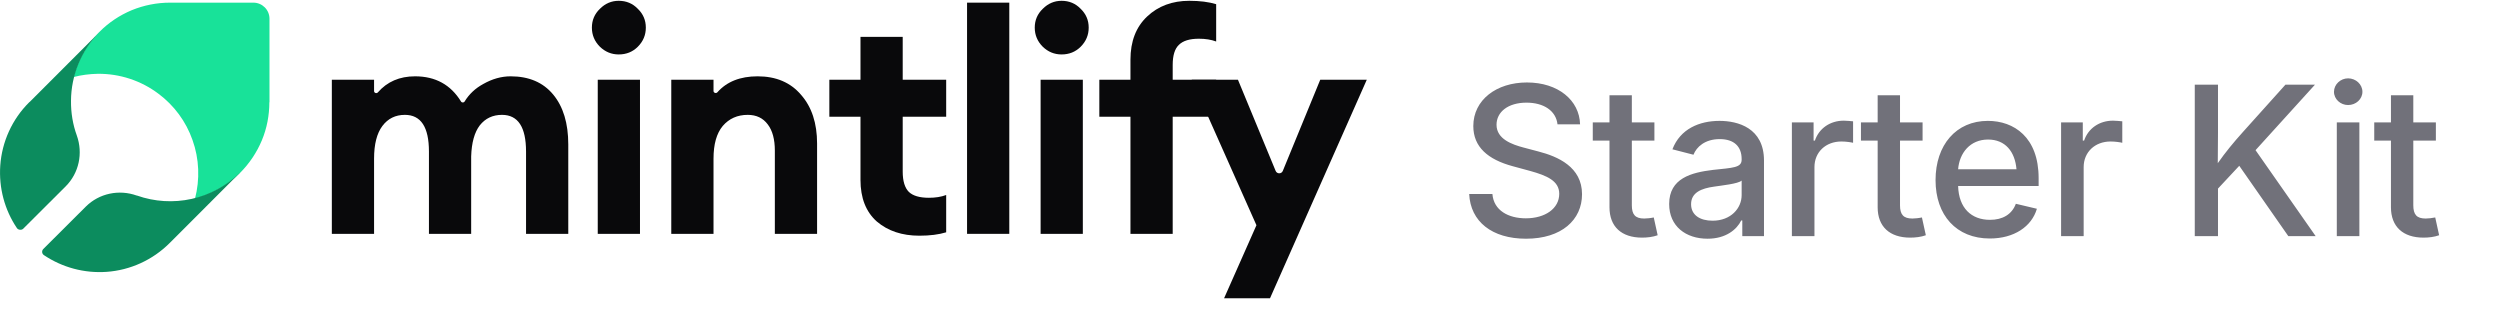
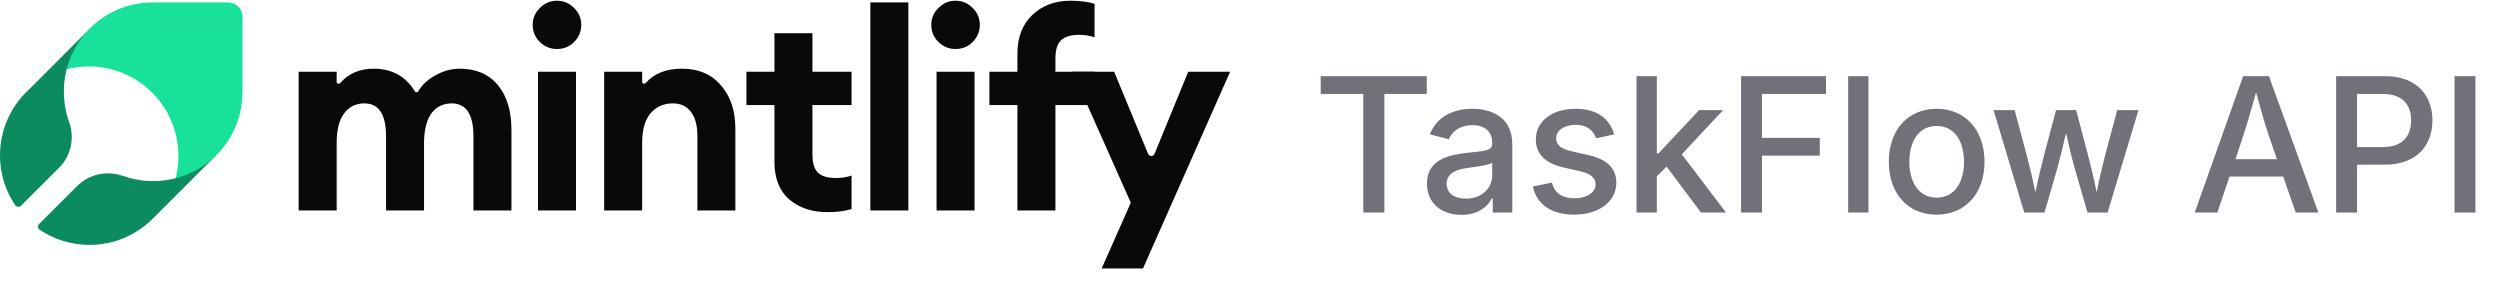
- <svg xmlns="http://www.w3.org/2000/svg" width="180" height="23" viewBox="0 0 180 23" fill="none">
+ <svg xmlns="http://www.w3.org/2000/svg" width="200" height="23" viewBox="0 0 200 23" fill="none">
  <path d="M91.44 21.476H88.133L90.464 16.216L85.802 5.74H89.132L91.847 12.307C91.943 12.536 92.268 12.536 92.362 12.306L95.058 5.74H98.409L91.44 21.476Z" fill="#09090B" />
  <path d="M81.393 16.837V8.403H79.152V5.74H81.393V4.297C81.393 2.98 81.792 1.944 82.592 1.19C83.391 0.435 84.404 0.058 85.633 0.058C86.387 0.058 87.031 0.139 87.564 0.302V2.988C87.208 2.854 86.794 2.788 86.32 2.788C85.655 2.788 85.174 2.936 84.878 3.232C84.582 3.513 84.434 3.994 84.434 4.674V5.74H87.564V8.403H84.434V16.837H81.393Z" fill="#09090B" />
  <path d="M76.433 3.92C75.915 3.92 75.463 3.735 75.079 3.365C74.694 2.98 74.502 2.521 74.502 1.989C74.502 1.456 74.694 1.005 75.079 0.635C75.463 0.25 75.915 0.058 76.433 0.058C76.98 0.058 77.438 0.25 77.809 0.635C78.193 1.005 78.386 1.456 78.386 1.989C78.386 2.521 78.193 2.98 77.809 3.365C77.438 3.735 76.98 3.92 76.433 3.92ZM74.924 16.837V5.74H77.964V16.837H74.924Z" fill="#09090B" />
  <path d="M69.628 16.837V0.191H72.669V16.837H69.628Z" fill="#09090B" />
  <path d="M66.194 16.97C64.951 16.97 63.93 16.63 63.131 15.949C62.347 15.254 61.955 14.255 61.955 12.953V8.403H59.713V5.74H61.955V2.655H64.995V5.74H68.125V8.403H64.995V12.354C64.995 13.034 65.143 13.523 65.439 13.819C65.735 14.1 66.216 14.24 66.882 14.24C67.355 14.24 67.769 14.174 68.125 14.04V16.726C67.592 16.889 66.948 16.97 66.194 16.97Z" fill="#09090B" />
  <path d="M48.332 16.837V5.74H51.373V6.551C51.373 6.688 51.559 6.748 51.65 6.646C52.328 5.879 53.293 5.495 54.546 5.495C55.878 5.495 56.921 5.939 57.676 6.827C58.445 7.7 58.83 8.869 58.83 10.334V16.837H55.789V10.844C55.789 10.03 55.619 9.402 55.279 8.958C54.939 8.499 54.458 8.27 53.836 8.27C53.096 8.27 52.497 8.536 52.038 9.069C51.594 9.601 51.373 10.386 51.373 11.421V16.837H48.332Z" fill="#09090B" />
  <path d="M44.547 3.92C44.029 3.92 43.578 3.735 43.193 3.365C42.809 2.98 42.616 2.521 42.616 1.989C42.616 1.456 42.809 1.005 43.193 0.635C43.578 0.25 44.029 0.058 44.547 0.058C45.095 0.058 45.553 0.25 45.923 0.635C46.308 1.005 46.5 1.456 46.5 1.989C46.5 2.521 46.308 2.98 45.923 3.365C45.553 3.735 45.095 3.92 44.547 3.92ZM43.038 16.837V5.74H46.079V16.837H43.038Z" fill="#09090B" />
  <path d="M37.875 16.837V10.911C37.875 9.15 37.298 8.27 36.144 8.27C35.478 8.27 34.945 8.521 34.546 9.024C34.161 9.527 33.954 10.275 33.924 11.266V16.837H30.884V10.911C30.884 9.15 30.306 8.27 29.152 8.27C28.472 8.27 27.932 8.536 27.532 9.069C27.133 9.601 26.933 10.386 26.933 11.421V16.837H23.892V5.74H26.933V6.559C26.933 6.695 27.116 6.755 27.206 6.652C27.878 5.881 28.771 5.495 29.885 5.495C31.349 5.495 32.452 6.1 33.193 7.309C33.252 7.404 33.395 7.403 33.454 7.307C33.774 6.78 34.219 6.361 34.79 6.05C35.441 5.68 36.099 5.495 36.765 5.495C38.082 5.495 39.103 5.932 39.828 6.805C40.553 7.678 40.916 8.876 40.916 10.4V16.837H37.875Z" fill="#09090B" />
  <path d="M19.403 7.362V1.35C19.403 0.705 18.879 0.191 18.244 0.191H12.235C11.291 0.191 10.357 0.378 9.487 0.733C8.618 1.098 7.824 1.621 7.16 2.295L7.114 2.341C6.235 3.23 5.609 4.333 5.291 5.548C5.861 5.399 6.45 5.324 7.039 5.314C8.609 5.296 10.151 5.801 11.403 6.745C12.534 7.586 13.394 8.746 13.861 10.083C14.347 11.438 14.403 12.916 14.039 14.309C15.244 13.991 16.356 13.364 17.244 12.486L17.291 12.439C17.954 11.775 18.487 10.98 18.851 10.111C19.216 9.241 19.393 8.306 19.393 7.362H19.403Z" fill="#18E299" />
  <path d="M5.112 7.26C5.121 5.416 5.857 3.646 7.151 2.324L2.151 7.326C2.133 7.344 2.114 7.354 2.095 7.372C0.876 8.583 0.14 10.204 0.019 11.918C-0.092 13.52 0.327 15.103 1.22 16.426C1.306 16.552 1.537 16.593 1.667 16.472L4.73 13.417C5.689 12.458 5.987 11.033 5.531 9.757C5.242 8.965 5.103 8.117 5.112 7.26Z" fill="#0C8C5E" />
  <path d="M17.262 12.44C16.303 13.38 15.102 14.032 13.799 14.321C12.486 14.61 11.127 14.526 9.861 14.079C9.861 14.079 9.851 14.079 9.842 14.079C8.567 13.622 7.142 13.921 6.183 14.871L3.12 17.926C2.99 18.056 3.009 18.27 3.167 18.373C4.489 19.258 6.072 19.686 7.673 19.574C9.386 19.453 10.997 18.717 12.216 17.497L12.263 17.451L17.262 12.449V12.44Z" fill="#0C8C5E" />
-   <text x="105" y="17" font-family="Inter, ui-sans-serif, system-ui, -apple-system, sans-serif" font-size="15" font-weight="500" fill="#71717A" letter-spacing="-0.01em">Starter Kit</text>
+   <text x="105" y="17" font-family="Inter, ui-sans-serif, system-ui, -apple-system, sans-serif" font-size="15" font-weight="500" fill="#71717A" letter-spacing="-0.01em">TaskFlow API</text>
</svg>
